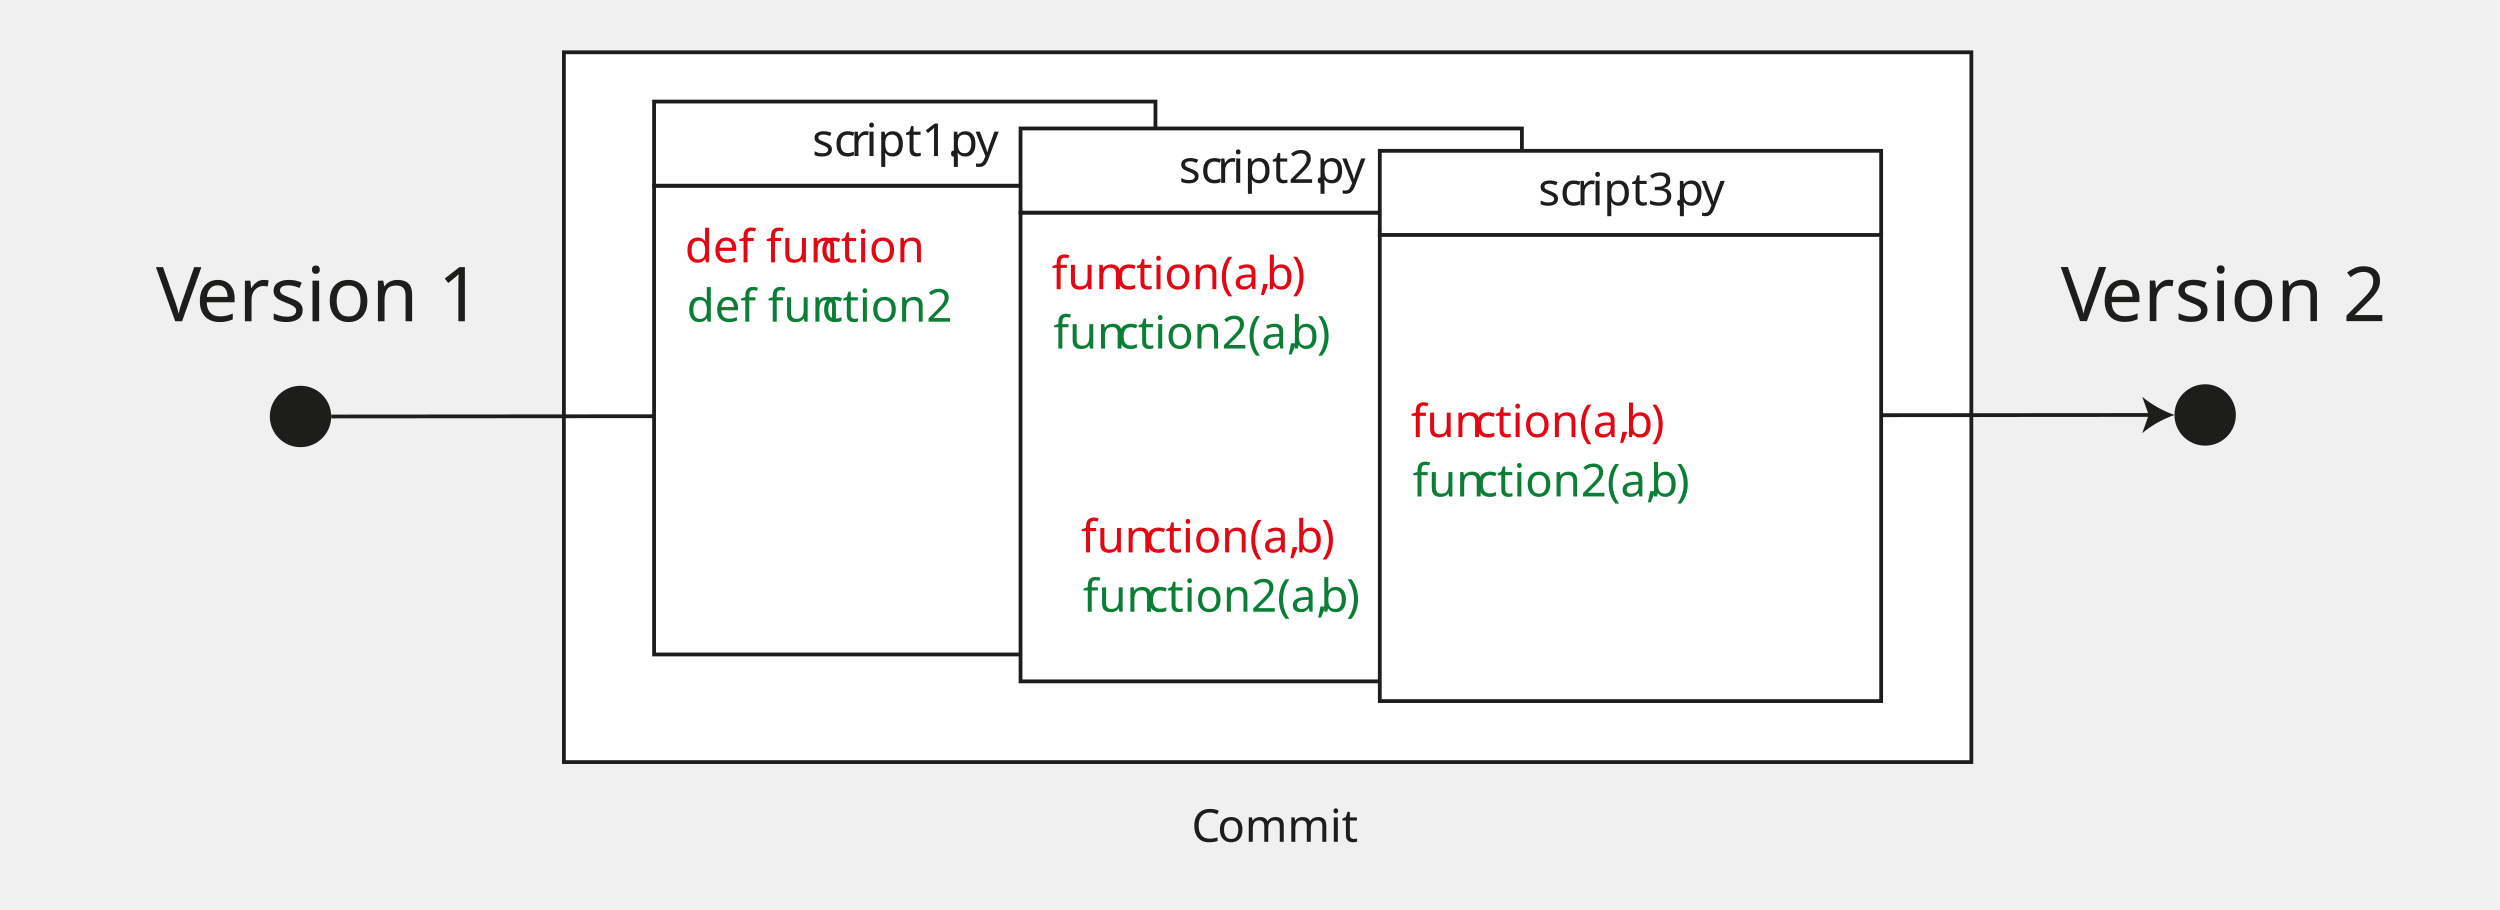
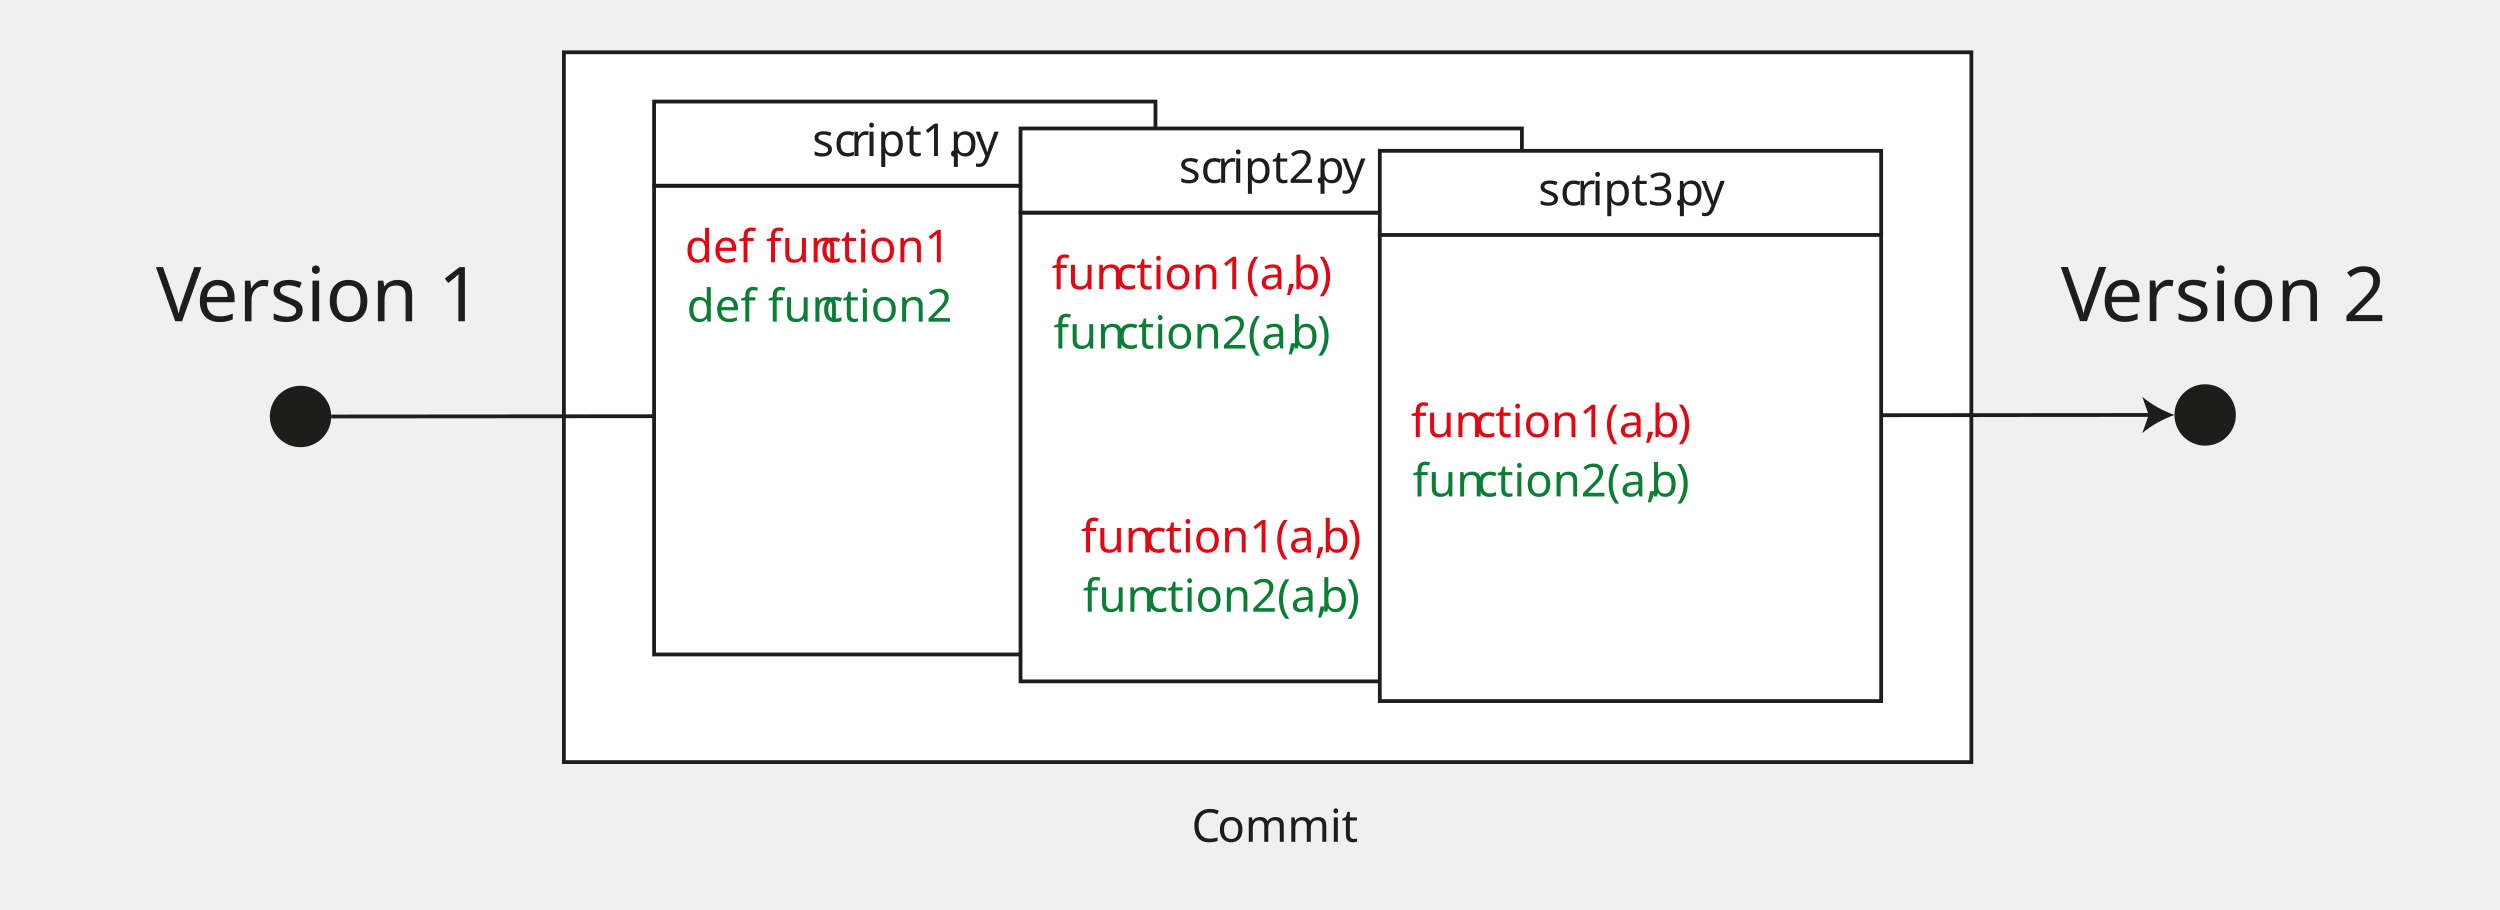
<svg xmlns="http://www.w3.org/2000/svg" version="1.1" id="Layer_1" x="0px" y="0px" viewBox="0 0 659.7 240" style="enable-background:new 0 0 659.7 240;" xml:space="preserve">
  <style type="text/css">
	.st0{fill:#FFFFFF;stroke:#1D1D1B;stroke-miterlimit:10;}
	.st1{fill:none;stroke:#1D1D1B;stroke-miterlimit:10;}
	.st2{fill:#1D1D1B;}
	.st3{fill:#E30613;}
	.st4{font-family:'ArialMT';}
	.st5{font-size:12px;}
	.st6{fill:#0B7E35;}
	.st7{font-size:20px;}
</style>
  <rect x="148.8" y="13.8" class="st0" width="371.4" height="187.3" />
  <line class="st1" x1="87.4" y1="109.9" x2="567.8" y2="109.5" />
  <path class="st2" d="M573.8,109.5c-3.1,1.1-6,2.7-8.5,4.8l1.7-4.8l-1.7-4.8C567.8,106.8,570.7,108.4,573.8,109.5z" />
  <rect x="172.6" y="49" class="st0" width="132.3" height="123.7" />
  <text transform="matrix(1 0 0 1 180.75 69.22)" class="st3 st4 st5">def fun</text>
  <text transform="matrix(1 0 0 1 216.35 69.22)" class="st3 st4 st5">c</text>
-   <text transform="matrix(1 0 0 1 221.89 69.22)" class="st3 st4 st5">tion</text>
+   <text transform="matrix(1 0 0 1 221.89 69.22)" class="st3 st4 st5">tion1</text>
  <text transform="matrix(1 0 0 1 181.21 84.88)" class="st6 st4 st5">def fun</text>
  <text transform="matrix(1 0 0 1 216.81 84.88)" class="st6 st4 st5">c</text>
  <text transform="matrix(1 0 0 1 222.35 84.88)" class="st6 st4 st5">tion2</text>
  <rect x="269.3" y="56.1" class="st0" width="132.3" height="123.7" />
  <text transform="matrix(1 0 0 1 277.52 76.31)" class="st3 st4 st5">fun</text>
  <text transform="matrix(1 0 0 1 294.3 76.31)" class="st3 st4 st5">c</text>
-   <text transform="matrix(1 0 0 1 299.83 76.31)" class="st3 st4 st5">tion(a, </text>
-   <text transform="matrix(1 0 0 1 334.07 76.31)" class="st3 st4 st5">b</text>
-   <text transform="matrix(1 0 0 1 340.87 76.31)" class="st3 st4 st5">)</text>
+   <text transform="matrix(1 0 0 1 299.83 76.31)" class="st3 st4 st5">tion1(a, </text>
+   <text transform="matrix(1 0 0 1 341.07 76.31)" class="st3 st4 st5">b</text>
+   <text transform="matrix(1 0 0 1 347.87 76.31)" class="st3 st4 st5">)</text>
  <text transform="matrix(1 0 0 1 277.97 91.97)" class="st6 st4 st5">fun</text>
  <text transform="matrix(1 0 0 1 294.75 91.97)" class="st6 st4 st5">c</text>
  <text transform="matrix(1 0 0 1 300.28 91.97)" class="st6 st4 st5">tion2(a, </text>
  <text transform="matrix(1 0 0 1 340.68 91.97)" class="st6 st4 st5">b</text>
  <text transform="matrix(1 0 0 1 347.47 91.97)" class="st6 st4 st5">)</text>
  <text transform="matrix(1 0 0 1 285.27 145.76)" class="st3 st4 st5">fun</text>
  <text transform="matrix(1 0 0 1 302.05 145.76)" class="st3 st4 st5">c</text>
-   <text transform="matrix(1 0 0 1 307.58 145.76)" class="st3 st4 st5">tion(a, </text>
-   <text transform="matrix(1 0 0 1 341.82 145.76)" class="st3 st4 st5">b</text>
-   <text transform="matrix(1 0 0 1 348.62 145.76)" class="st3 st4 st5">)</text>
+   <text transform="matrix(1 0 0 1 307.58 145.76)" class="st3 st4 st5">tion1(a, </text>
+   <text transform="matrix(1 0 0 1 348.82 145.76)" class="st3 st4 st5">b</text>
+   <text transform="matrix(1 0 0 1 355.62 145.76)" class="st3 st4 st5">)</text>
  <text transform="matrix(1 0 0 1 285.73 161.42)" class="st6 st4 st5">fun</text>
  <text transform="matrix(1 0 0 1 302.51 161.42)" class="st6 st4 st5">c</text>
  <text transform="matrix(1 0 0 1 308.04 161.42)" class="st6 st4 st5">tion2(a, </text>
  <text transform="matrix(1 0 0 1 348.44 161.42)" class="st6 st4 st5">b</text>
  <text transform="matrix(1 0 0 1 355.23 161.42)" class="st6 st4 st5">)</text>
  <rect x="364.1" y="61.3" class="st0" width="132.3" height="123.7" />
  <text transform="matrix(1 0 0 1 372.29 115.34)" class="st3 st4 st5">fun</text>
  <text transform="matrix(1 0 0 1 389.07 115.34)" class="st3 st4 st5">c</text>
-   <text transform="matrix(1 0 0 1 394.6 115.34)" class="st3 st4 st5">tion(a, </text>
-   <text transform="matrix(1 0 0 1 428.84 115.34)" class="st3 st4 st5">b</text>
-   <text transform="matrix(1 0 0 1 435.64 115.34)" class="st3 st4 st5">)</text>
+   <text transform="matrix(1 0 0 1 394.6 115.34)" class="st3 st4 st5">tion1(a, </text>
+   <text transform="matrix(1 0 0 1 435.84 115.34)" class="st3 st4 st5">b</text>
+   <text transform="matrix(1 0 0 1 442.64 115.34)" class="st3 st4 st5">)</text>
  <text transform="matrix(1 0 0 1 372.74 131)" class="st6 st4 st5">fun</text>
  <text transform="matrix(1 0 0 1 389.52 131)" class="st6 st4 st5">c</text>
  <text transform="matrix(1 0 0 1 395.05 131)" class="st6 st4 st5">tion2(a, </text>
  <text transform="matrix(1 0 0 1 435.45 131)" class="st6 st4 st5">b</text>
  <text transform="matrix(1 0 0 1 442.24 131)" class="st6 st4 st5">)</text>
  <rect x="172.6" y="26.8" class="st0" width="132.3" height="22.2" />
  <text transform="matrix(1 0 0 1 214.33 41.18)" class="st2 st4 st5">sc</text>
  <text transform="matrix(1 0 0 1 224.46 41.18)" class="st2 st4 st5">r</text>
  <text transform="matrix(1 0 0 1 228.43 41.18)" class="st2 st4 st5">ipt1.</text>
  <text transform="matrix(1 0 0 1 250.68 41.18)" class="st2 st4 st5">p</text>
  <text transform="matrix(1 0 0 1 257.42 41.18)" class="st2 st4 st5">y</text>
  <rect x="269.3" y="33.9" class="st0" width="132.3" height="22.2" />
  <text transform="matrix(1 0 0 1 311.09 48.26)" class="st2 st4 st5">sc</text>
  <text transform="matrix(1 0 0 1 321.22 48.26)" class="st2 st4 st5">r</text>
  <text transform="matrix(1 0 0 1 325.19 48.26)" class="st2 st4 st5">ipt2.</text>
  <text transform="matrix(1 0 0 1 347.44 48.26)" class="st2 st4 st5">p</text>
  <text transform="matrix(1 0 0 1 354.18 48.26)" class="st2 st4 st5">y</text>
  <rect x="364.1" y="39.8" class="st0" width="132.3" height="22.2" />
  <text transform="matrix(1 0 0 1 405.92 54.17)" class="st2 st4 st5">sc</text>
  <text transform="matrix(1 0 0 1 416.05 54.17)" class="st2 st4 st5">r</text>
  <text transform="matrix(1 0 0 1 420.02 54.17)" class="st2 st4 st5">ipt3.</text>
  <text transform="matrix(1 0 0 1 442.27 54.17)" class="st2 st4 st5">p</text>
  <text transform="matrix(1 0 0 1 449.01 54.17)" class="st2 st4 st5">y</text>
  <text transform="matrix(1 0 0 1 41.14 84.78)" class="st2 st4 st7">V</text>
  <text transform="matrix(1 0 0 1 51.64 84.78)" class="st2 st4 st7">ersion 1</text>
  <text transform="matrix(1 0 0 1 543.79 84.74)" class="st2 st4 st7">V</text>
  <text transform="matrix(1 0 0 1 554.29 84.74)" class="st2 st4 st7">ersion 2</text>
  <circle class="st2" cx="79.3" cy="109.9" r="8.1" />
  <circle class="st2" cx="581.9" cy="109.5" r="8.1" />
  <text transform="matrix(1 0 0 1 314.42 222.14)" class="st2 st4 st5">C</text>
  <text transform="matrix(1 0 0 1 321.25 222.14)" class="st2 st4 st5">ommit</text>
</svg>
